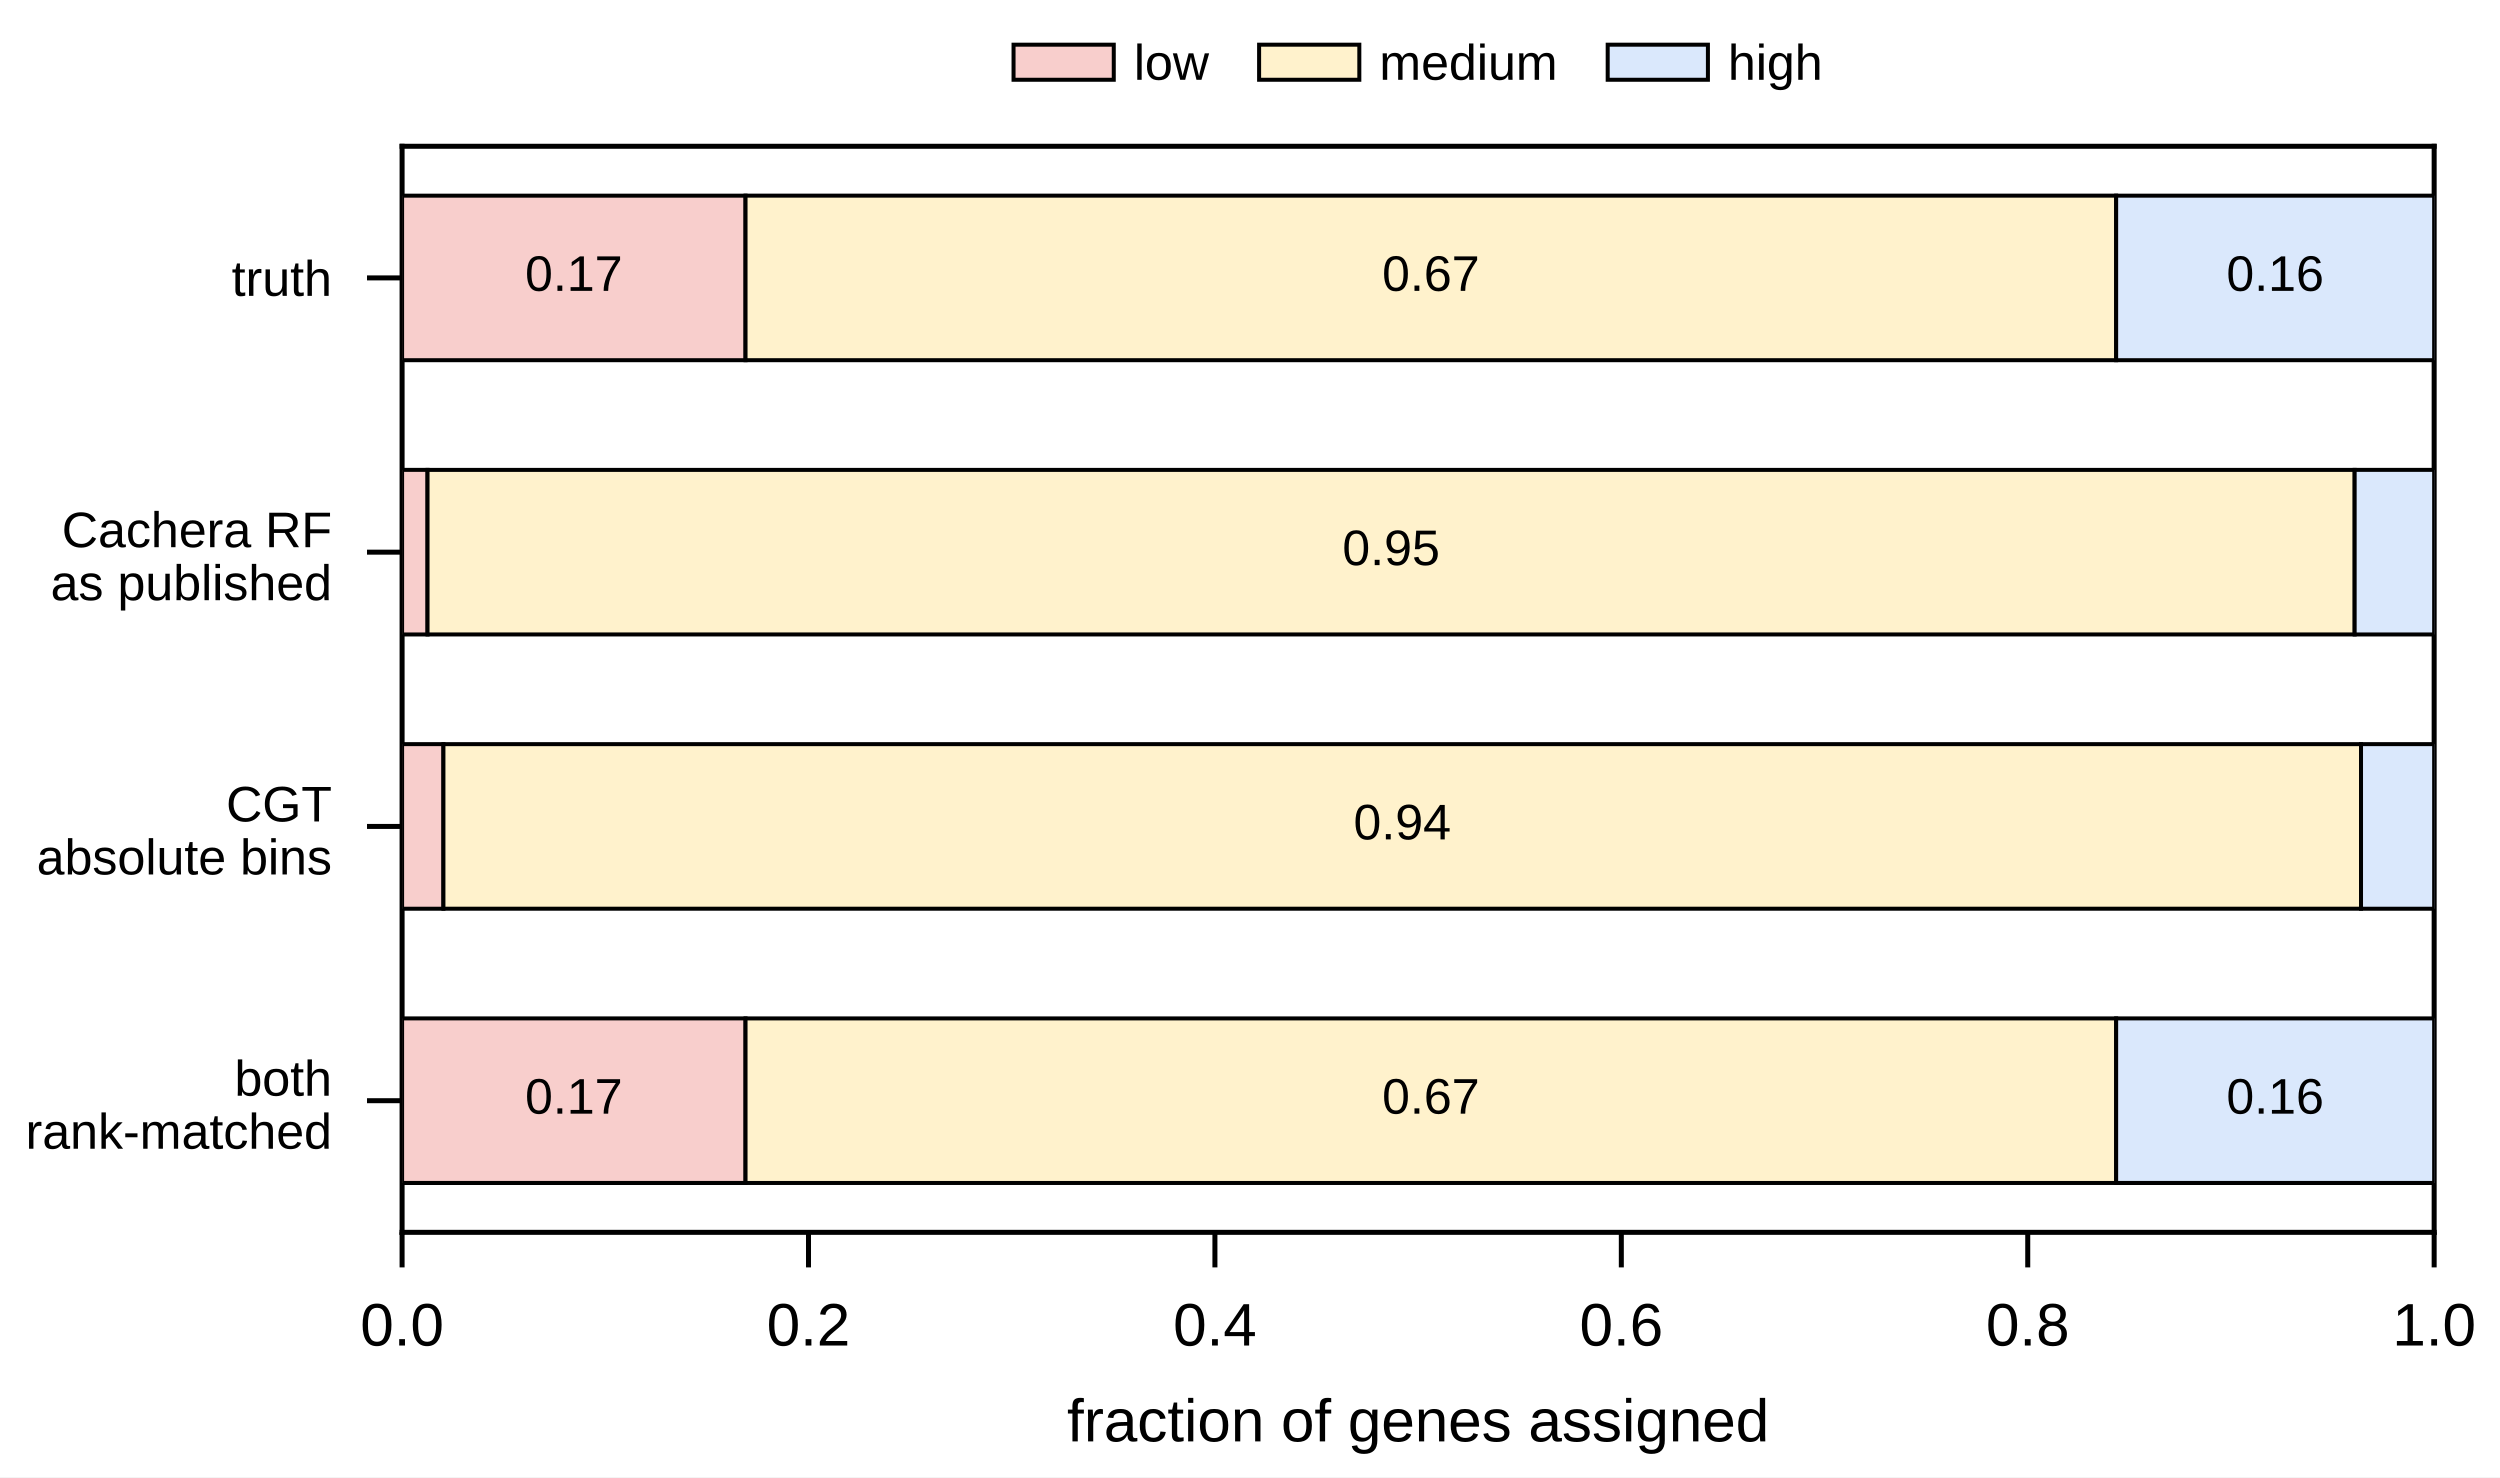
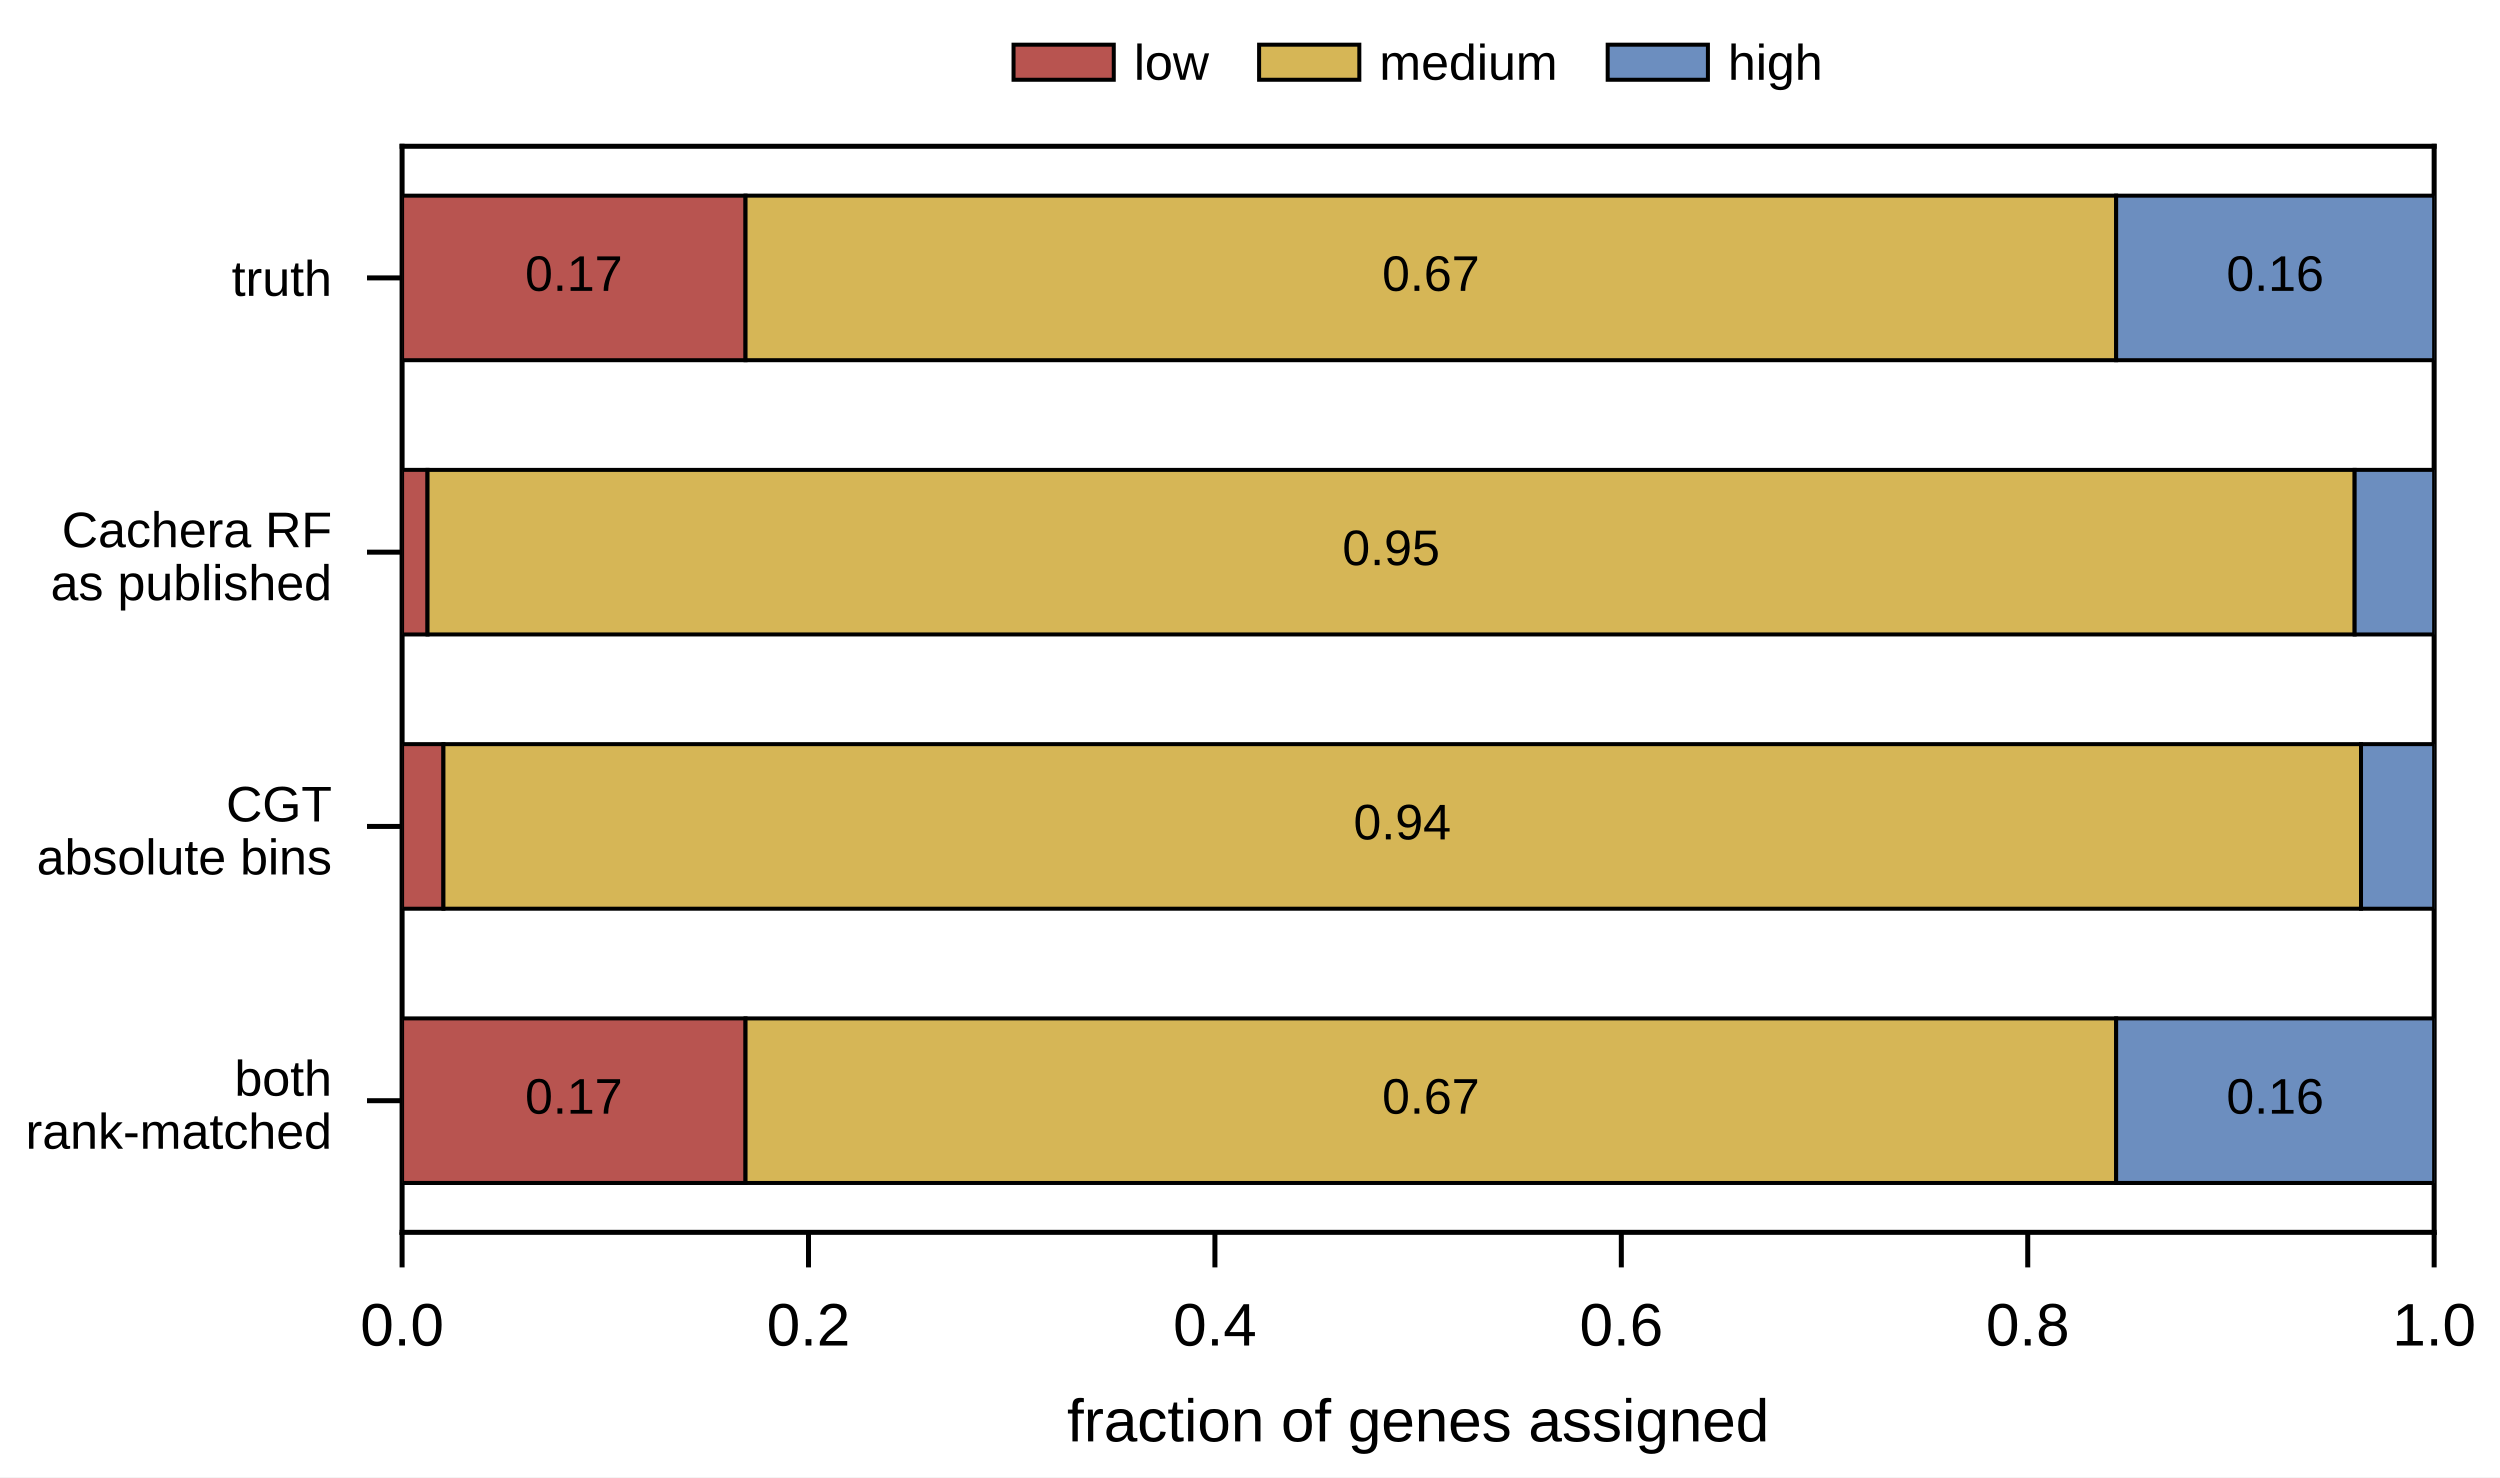
<svg xmlns="http://www.w3.org/2000/svg" xmlns:xlink="http://www.w3.org/1999/xlink" width="346.457" height="204.724" viewBox="0 0 346.457 204.724" version="1.1">
  <g transform="scale(1.388889)">
    <defs>
      <style type="text/css">*{stroke-linejoin: round; stroke-linecap: butt}</style>
    </defs>
    <g id="figure_1">
      <g id="patch_1">
        <path d="M 0 147.402  L 249.449 147.402  L 249.449 0  L 0 0  z " style="fill: #ffffff" />
      </g>
      <g id="axes_1">
        <g id="patch_2">
          <path d="M 40.12 122.962  L 242.879 122.962  L 242.879 14.595  L 40.12 14.595  z " style="fill: #ffffff" />
        </g>
        <g id="matplotlib.axis_1">
          <g id="xtick_1">
            <g id="line2d_1">
              <defs>
-                 <path id="mbfc3821597" d="M 0 0  L 0 3.5  " style="stroke: #000000; stroke-width: 0.5" />
+                 <path id="m5b2ba497cf" d="M 0 0  L 0 3.5  " style="stroke: #000000; stroke-width: 0.5" />
              </defs>
              <g>
-                 <use xlink:href="#mbfc3821597" x="40.12" y="122.962" style="stroke: #000000; stroke-width: 0.5" />
+                 <use xlink:href="#m5b2ba497cf" x="40.12" y="122.962" style="stroke: #000000; stroke-width: 0.5" />
              </g>
            </g>
            <g id="text_1">
              <text style="font-size: 6px; font-family: 'Arial', 'DejaVu Sans', sans-serif; text-anchor: middle" x="40.12" y="134.256" transform="rotate(-0 40.12 134.2563)">0.0</text>
            </g>
          </g>
          <g id="xtick_2">
            <g id="line2d_2">
              <g>
-                 <use xlink:href="#mbfc3821597" x="80.672" y="122.962" style="stroke: #000000; stroke-width: 0.5" />
+                 <use xlink:href="#m5b2ba497cf" x="80.672" y="122.962" style="stroke: #000000; stroke-width: 0.5" />
              </g>
            </g>
            <g id="text_2">
              <text style="font-size: 6px; font-family: 'Arial', 'DejaVu Sans', sans-serif; text-anchor: middle" x="80.672" y="134.256" transform="rotate(-0 80.67176 134.2563)">0.2</text>
            </g>
          </g>
          <g id="xtick_3">
            <g id="line2d_3">
              <g>
-                 <use xlink:href="#mbfc3821597" x="121.224" y="122.962" style="stroke: #000000; stroke-width: 0.5" />
+                 <use xlink:href="#m5b2ba497cf" x="121.224" y="122.962" style="stroke: #000000; stroke-width: 0.5" />
              </g>
            </g>
            <g id="text_3">
              <text style="font-size: 6px; font-family: 'Arial', 'DejaVu Sans', sans-serif; text-anchor: middle" x="121.224" y="134.256" transform="rotate(-0 121.2235 134.2563)">0.4</text>
            </g>
          </g>
          <g id="xtick_4">
            <g id="line2d_4">
              <g>
-                 <use xlink:href="#mbfc3821597" x="161.775" y="122.962" style="stroke: #000000; stroke-width: 0.5" />
+                 <use xlink:href="#m5b2ba497cf" x="161.775" y="122.962" style="stroke: #000000; stroke-width: 0.5" />
              </g>
            </g>
            <g id="text_4">
              <text style="font-size: 6px; font-family: 'Arial', 'DejaVu Sans', sans-serif; text-anchor: middle" x="161.775" y="134.256" transform="rotate(-0 161.7753 134.2563)">0.6</text>
            </g>
          </g>
          <g id="xtick_5">
            <g id="line2d_5">
              <g>
-                 <use xlink:href="#mbfc3821597" x="202.327" y="122.962" style="stroke: #000000; stroke-width: 0.5" />
+                 <use xlink:href="#m5b2ba497cf" x="202.327" y="122.962" style="stroke: #000000; stroke-width: 0.5" />
              </g>
            </g>
            <g id="text_5">
              <text style="font-size: 6px; font-family: 'Arial', 'DejaVu Sans', sans-serif; text-anchor: middle" x="202.327" y="134.256" transform="rotate(-0 202.3271 134.2563)">0.8</text>
            </g>
          </g>
          <g id="xtick_6">
            <g id="line2d_6">
              <g>
-                 <use xlink:href="#mbfc3821597" x="242.879" y="122.962" style="stroke: #000000; stroke-width: 0.5" />
+                 <use xlink:href="#m5b2ba497cf" x="242.879" y="122.962" style="stroke: #000000; stroke-width: 0.5" />
              </g>
            </g>
            <g id="text_6">
              <text style="font-size: 6px; font-family: 'Arial', 'DejaVu Sans', sans-serif; text-anchor: middle" x="242.879" y="134.256" transform="rotate(-0 242.8788 134.2563)">1.0</text>
            </g>
          </g>
          <g id="text_7">
            <text style="font-size: 6px; font-family: 'Arial', 'DejaVu Sans', sans-serif; text-anchor: middle" x="141.499" y="143.817" transform="rotate(-0 141.4994 143.8166)">fraction of genes assigned</text>
          </g>
        </g>
        <g id="matplotlib.axis_2">
          <g id="ytick_1">
            <g id="line2d_7">
              <defs>
-                 <path id="mac07cdad14" d="M 0 0  L -3.5 0  " style="stroke: #000000; stroke-width: 0.5" />
+                 <path id="mb55a62b1bf" d="M 0 0  L -3.5 0  " style="stroke: #000000; stroke-width: 0.5" />
              </defs>
              <g>
-                 <use xlink:href="#mac07cdad14" x="40.12" y="27.73" style="stroke: #000000; stroke-width: 0.5" />
+                 <use xlink:href="#mb55a62b1bf" x="40.12" y="27.73" style="stroke: #000000; stroke-width: 0.5" />
              </g>
            </g>
            <g id="text_8">
              <text style="font-size: 5px; font-family: 'Arial', 'DejaVu Sans', sans-serif; text-anchor: end" x="33.12" y="29.52" transform="rotate(-0 33.12 29.51979)">truth</text>
            </g>
          </g>
          <g id="ytick_2">
            <g id="line2d_8">
              <g>
-                 <use xlink:href="#mac07cdad14" x="40.12" y="55.096" style="stroke: #000000; stroke-width: 0.5" />
+                 <use xlink:href="#mb55a62b1bf" x="40.12" y="55.096" style="stroke: #000000; stroke-width: 0.5" />
              </g>
            </g>
            <g id="text_9">
              <text style="font-size: 5px; font-family: 'Arial', 'DejaVu Sans', sans-serif" transform="translate(6.168437 54.59876)">Cachera RF</text>
              <text style="font-size: 5px; font-family: 'Arial', 'DejaVu Sans', sans-serif" transform="translate(5.045781 59.8872)">as published</text>
            </g>
          </g>
          <g id="ytick_3">
            <g id="line2d_9">
              <g>
-                 <use xlink:href="#mac07cdad14" x="40.12" y="82.461" style="stroke: #000000; stroke-width: 0.5" />
+                 <use xlink:href="#mb55a62b1bf" x="40.12" y="82.461" style="stroke: #000000; stroke-width: 0.5" />
              </g>
            </g>
            <g id="text_10">
              <text style="font-size: 5px; font-family: 'Arial', 'DejaVu Sans', sans-serif" transform="translate(22.56609 81.96406)">CGT</text>
              <text style="font-size: 5px; font-family: 'Arial', 'DejaVu Sans', sans-serif" transform="translate(3.656719 87.25249)">absolute bins</text>
            </g>
          </g>
          <g id="ytick_4">
            <g id="line2d_10">
              <g>
-                 <use xlink:href="#mac07cdad14" x="40.12" y="109.826" style="stroke: #000000; stroke-width: 0.5" />
+                 <use xlink:href="#mb55a62b1bf" x="40.12" y="109.826" style="stroke: #000000; stroke-width: 0.5" />
              </g>
            </g>
            <g id="text_11">
              <text style="font-size: 5px; font-family: 'Arial', 'DejaVu Sans', sans-serif" transform="translate(23.38953 109.3294)">both</text>
              <text style="font-size: 5px; font-family: 'Arial', 'DejaVu Sans', sans-serif" transform="translate(2.553594 114.6178)">rank-matched</text>
            </g>
          </g>
        </g>
        <g id="patch_3">
          <path d="M 40.12 122.962  L 40.12 14.595  " style="fill: none; stroke: #000000; stroke-width: 0.5; stroke-linejoin: miter; stroke-linecap: square" />
        </g>
        <g id="patch_4">
          <path d="M 242.879 122.962  L 242.879 14.595  " style="fill: none; stroke: #000000; stroke-width: 0.5; stroke-linejoin: miter; stroke-linecap: square" />
        </g>
        <g id="patch_5">
          <path d="M 40.12 122.962  L 242.879 122.962  " style="fill: none; stroke: #000000; stroke-width: 0.5; stroke-linejoin: miter; stroke-linecap: square" />
        </g>
        <g id="patch_6">
          <path d="M 40.12 14.595  L 242.879 14.595  " style="fill: none; stroke: #000000; stroke-width: 0.5; stroke-linejoin: miter; stroke-linecap: square" />
        </g>
        <g id="patch_7">
-           <path d="M 40.12 19.521  L 74.389 19.521  L 74.389 35.94  L 40.12 35.94  z " clip-path="url(#p74c564921b)" style="fill: #f8cecc; stroke: #000000; stroke-width: 0.4; stroke-linejoin: miter" />
+           <path d="M 40.12 19.521  L 74.389 19.521  L 74.389 35.94  L 40.12 35.94  z " clip-path="url(#p004ea72a80)" style="fill: #b85450; stroke: #000000; stroke-width: 0.4; stroke-linejoin: miter" />
        </g>
        <g id="patch_8">
-           <path d="M 40.12 46.886  L 42.658 46.886  L 42.658 63.305  L 40.12 63.305  z " clip-path="url(#p74c564921b)" style="fill: #f8cecc; stroke: #000000; stroke-width: 0.4; stroke-linejoin: miter" />
+           <path d="M 40.12 46.886  L 42.658 46.886  L 42.658 63.305  L 40.12 63.305  z " clip-path="url(#p004ea72a80)" style="fill: #b85450; stroke: #000000; stroke-width: 0.4; stroke-linejoin: miter" />
        </g>
        <g id="patch_9">
-           <path d="M 40.12 74.251  L 44.245 74.251  L 44.245 90.671  L 40.12 90.671  z " clip-path="url(#p74c564921b)" style="fill: #f8cecc; stroke: #000000; stroke-width: 0.4; stroke-linejoin: miter" />
+           <path d="M 40.12 74.251  L 44.245 74.251  L 44.245 90.671  L 40.12 90.671  z " clip-path="url(#p004ea72a80)" style="fill: #b85450; stroke: #000000; stroke-width: 0.4; stroke-linejoin: miter" />
        </g>
        <g id="patch_10">
-           <path d="M 40.12 101.617  L 74.389 101.617  L 74.389 118.036  L 40.12 118.036  z " clip-path="url(#p74c564921b)" style="fill: #f8cecc; stroke: #000000; stroke-width: 0.4; stroke-linejoin: miter" />
+           <path d="M 40.12 101.617  L 74.389 101.617  L 74.389 118.036  L 40.12 118.036  z " clip-path="url(#p004ea72a80)" style="fill: #b85450; stroke: #000000; stroke-width: 0.4; stroke-linejoin: miter" />
        </g>
        <g id="text_12">
          <text style="font-size: 5px; font-family: 'Arial', 'DejaVu Sans', sans-serif; text-anchor: middle" x="57.255" y="29.023" transform="rotate(-0 57.25455 29.02291)">0.17</text>
        </g>
        <g id="text_13">
          <text style="font-size: 5px; font-family: 'Arial', 'DejaVu Sans', sans-serif; text-anchor: middle" x="57.255" y="111.119" transform="rotate(-0 57.25455 111.1188)">0.17</text>
        </g>
        <g id="patch_11">
-           <path d="M 74.389 19.521  L 211.148 19.521  L 211.148 35.94  L 74.389 35.94  z " clip-path="url(#p74c564921b)" style="fill: #fff2cc; stroke: #000000; stroke-width: 0.4; stroke-linejoin: miter" />
+           <path d="M 74.389 19.521  L 211.148 19.521  L 211.148 35.94  L 74.389 35.94  z " clip-path="url(#p004ea72a80)" style="fill: #d6b656; stroke: #000000; stroke-width: 0.4; stroke-linejoin: miter" />
        </g>
        <g id="patch_12">
-           <path d="M 42.658 46.886  L 234.946 46.886  L 234.946 63.305  L 42.658 63.305  z " clip-path="url(#p74c564921b)" style="fill: #fff2cc; stroke: #000000; stroke-width: 0.4; stroke-linejoin: miter" />
+           <path d="M 42.658 46.886  L 234.946 46.886  L 234.946 63.305  L 42.658 63.305  z " clip-path="url(#p004ea72a80)" style="fill: #d6b656; stroke: #000000; stroke-width: 0.4; stroke-linejoin: miter" />
        </g>
        <g id="patch_13">
-           <path d="M 44.245 74.251  L 235.581 74.251  L 235.581 90.671  L 44.245 90.671  z " clip-path="url(#p74c564921b)" style="fill: #fff2cc; stroke: #000000; stroke-width: 0.4; stroke-linejoin: miter" />
+           <path d="M 44.245 74.251  L 235.581 74.251  L 235.581 90.671  L 44.245 90.671  z " clip-path="url(#p004ea72a80)" style="fill: #d6b656; stroke: #000000; stroke-width: 0.4; stroke-linejoin: miter" />
        </g>
        <g id="patch_14">
-           <path d="M 74.389 101.617  L 211.148 101.617  L 211.148 118.036  L 74.389 118.036  z " clip-path="url(#p74c564921b)" style="fill: #fff2cc; stroke: #000000; stroke-width: 0.4; stroke-linejoin: miter" />
+           <path d="M 74.389 101.617  L 211.148 101.617  L 211.148 118.036  L 74.389 118.036  z " clip-path="url(#p004ea72a80)" style="fill: #d6b656; stroke: #000000; stroke-width: 0.4; stroke-linejoin: miter" />
        </g>
        <g id="text_14">
          <text style="font-size: 5px; font-family: 'Arial', 'DejaVu Sans', sans-serif; text-anchor: middle" x="142.769" y="29.023" transform="rotate(-0 142.7686 29.02291)">0.67</text>
        </g>
        <g id="text_15">
          <text style="font-size: 5px; font-family: 'Arial', 'DejaVu Sans', sans-serif; text-anchor: middle" x="138.802" y="56.388" transform="rotate(-0 138.8023 56.38821)">0.95</text>
        </g>
        <g id="text_16">
          <text style="font-size: 5px; font-family: 'Arial', 'DejaVu Sans', sans-serif; text-anchor: middle" x="139.913" y="83.754" transform="rotate(-0 139.9129 83.75351)">0.94</text>
        </g>
        <g id="text_17">
          <text style="font-size: 5px; font-family: 'Arial', 'DejaVu Sans', sans-serif; text-anchor: middle" x="142.769" y="111.119" transform="rotate(-0 142.7686 111.1188)">0.67</text>
        </g>
        <g id="patch_15">
-           <path d="M 211.148 19.521  L 242.879 19.521  L 242.879 35.94  L 211.148 35.94  z " clip-path="url(#p74c564921b)" style="fill: #dae8fc; stroke: #000000; stroke-width: 0.4; stroke-linejoin: miter" />
+           <path d="M 211.148 19.521  L 242.879 19.521  L 242.879 35.94  L 211.148 35.94  z " clip-path="url(#p004ea72a80)" style="fill: #6c8ebf; stroke: #000000; stroke-width: 0.4; stroke-linejoin: miter" />
        </g>
        <g id="patch_16">
-           <path d="M 234.946 46.886  L 242.879 46.886  L 242.879 63.305  L 234.946 63.305  z " clip-path="url(#p74c564921b)" style="fill: #dae8fc; stroke: #000000; stroke-width: 0.4; stroke-linejoin: miter" />
+           <path d="M 234.946 46.886  L 242.879 46.886  L 242.879 63.305  L 234.946 63.305  z " clip-path="url(#p004ea72a80)" style="fill: #6c8ebf; stroke: #000000; stroke-width: 0.4; stroke-linejoin: miter" />
        </g>
        <g id="patch_17">
-           <path d="M 235.581 74.251  L 242.879 74.251  L 242.879 90.671  L 235.581 90.671  z " clip-path="url(#p74c564921b)" style="fill: #dae8fc; stroke: #000000; stroke-width: 0.4; stroke-linejoin: miter" />
+           <path d="M 235.581 74.251  L 242.879 74.251  L 242.879 90.671  L 235.581 90.671  z " clip-path="url(#p004ea72a80)" style="fill: #6c8ebf; stroke: #000000; stroke-width: 0.4; stroke-linejoin: miter" />
        </g>
        <g id="patch_18">
-           <path d="M 211.148 101.617  L 242.879 101.617  L 242.879 118.036  L 211.148 118.036  z " clip-path="url(#p74c564921b)" style="fill: #dae8fc; stroke: #000000; stroke-width: 0.4; stroke-linejoin: miter" />
+           <path d="M 211.148 101.617  L 242.879 101.617  L 242.879 118.036  L 211.148 118.036  z " clip-path="url(#p004ea72a80)" style="fill: #6c8ebf; stroke: #000000; stroke-width: 0.4; stroke-linejoin: miter" />
        </g>
        <g id="text_18">
          <text style="font-size: 5px; font-family: 'Arial', 'DejaVu Sans', sans-serif; text-anchor: middle" x="227.013" y="29.023" transform="rotate(-0 227.0135 29.02291)">0.16</text>
        </g>
        <g id="text_19">
          <text style="font-size: 5px; font-family: 'Arial', 'DejaVu Sans', sans-serif; text-anchor: middle" x="227.013" y="111.119" transform="rotate(-0 227.0135 111.1188)">0.16</text>
        </g>
        <g id="legend_1">
          <g id="patch_19">
-             <path d="M 101.131 7.959  L 111.131 7.959  L 111.131 4.459  L 101.131 4.459  z " style="fill: #f8cecc; stroke: #000000; stroke-width: 0.4; stroke-linejoin: miter" />
+             <path d="M 101.131 7.959  L 111.131 7.959  L 111.131 4.459  L 101.131 4.459  z " style="fill: #b85450; stroke: #000000; stroke-width: 0.4; stroke-linejoin: miter" />
          </g>
          <g id="text_20">
            <text style="font-size: 5px; font-family: 'Arial', 'DejaVu Sans', sans-serif; text-anchor: start" x="113.131" y="7.959" transform="rotate(-0 113.1311 7.958983)">low</text>
          </g>
          <g id="patch_20">
-             <path d="M 125.633 7.959  L 135.633 7.959  L 135.633 4.459  L 125.633 4.459  z " style="fill: #fff2cc; stroke: #000000; stroke-width: 0.4; stroke-linejoin: miter" />
+             <path d="M 125.633 7.959  L 135.633 7.959  L 135.633 4.459  L 125.633 4.459  z " style="fill: #d6b656; stroke: #000000; stroke-width: 0.4; stroke-linejoin: miter" />
          </g>
          <g id="text_21">
            <text style="font-size: 5px; font-family: 'Arial', 'DejaVu Sans', sans-serif; text-anchor: start" x="137.633" y="7.959" transform="rotate(-0 137.6334 7.958983)">medium</text>
          </g>
          <g id="patch_21">
-             <path d="M 160.415 7.959  L 170.415 7.959  L 170.415 4.459  L 160.415 4.459  z " style="fill: #dae8fc; stroke: #000000; stroke-width: 0.4; stroke-linejoin: miter" />
+             <path d="M 160.415 7.959  L 170.415 7.959  L 170.415 4.459  L 160.415 4.459  z " style="fill: #6c8ebf; stroke: #000000; stroke-width: 0.4; stroke-linejoin: miter" />
          </g>
          <g id="text_22">
            <text style="font-size: 5px; font-family: 'Arial', 'DejaVu Sans', sans-serif; text-anchor: start" x="172.415" y="7.959" transform="rotate(-0 172.4154 7.958983)">high</text>
          </g>
        </g>
      </g>
    </g>
    <defs>
-       <clipPath id="p74c564921b">
+       <clipPath id="p004ea72a80">
        <rect x="40.12" y="14.595" width="202.759" height="108.367" />
      </clipPath>
    </defs>
  </g>
</svg>
